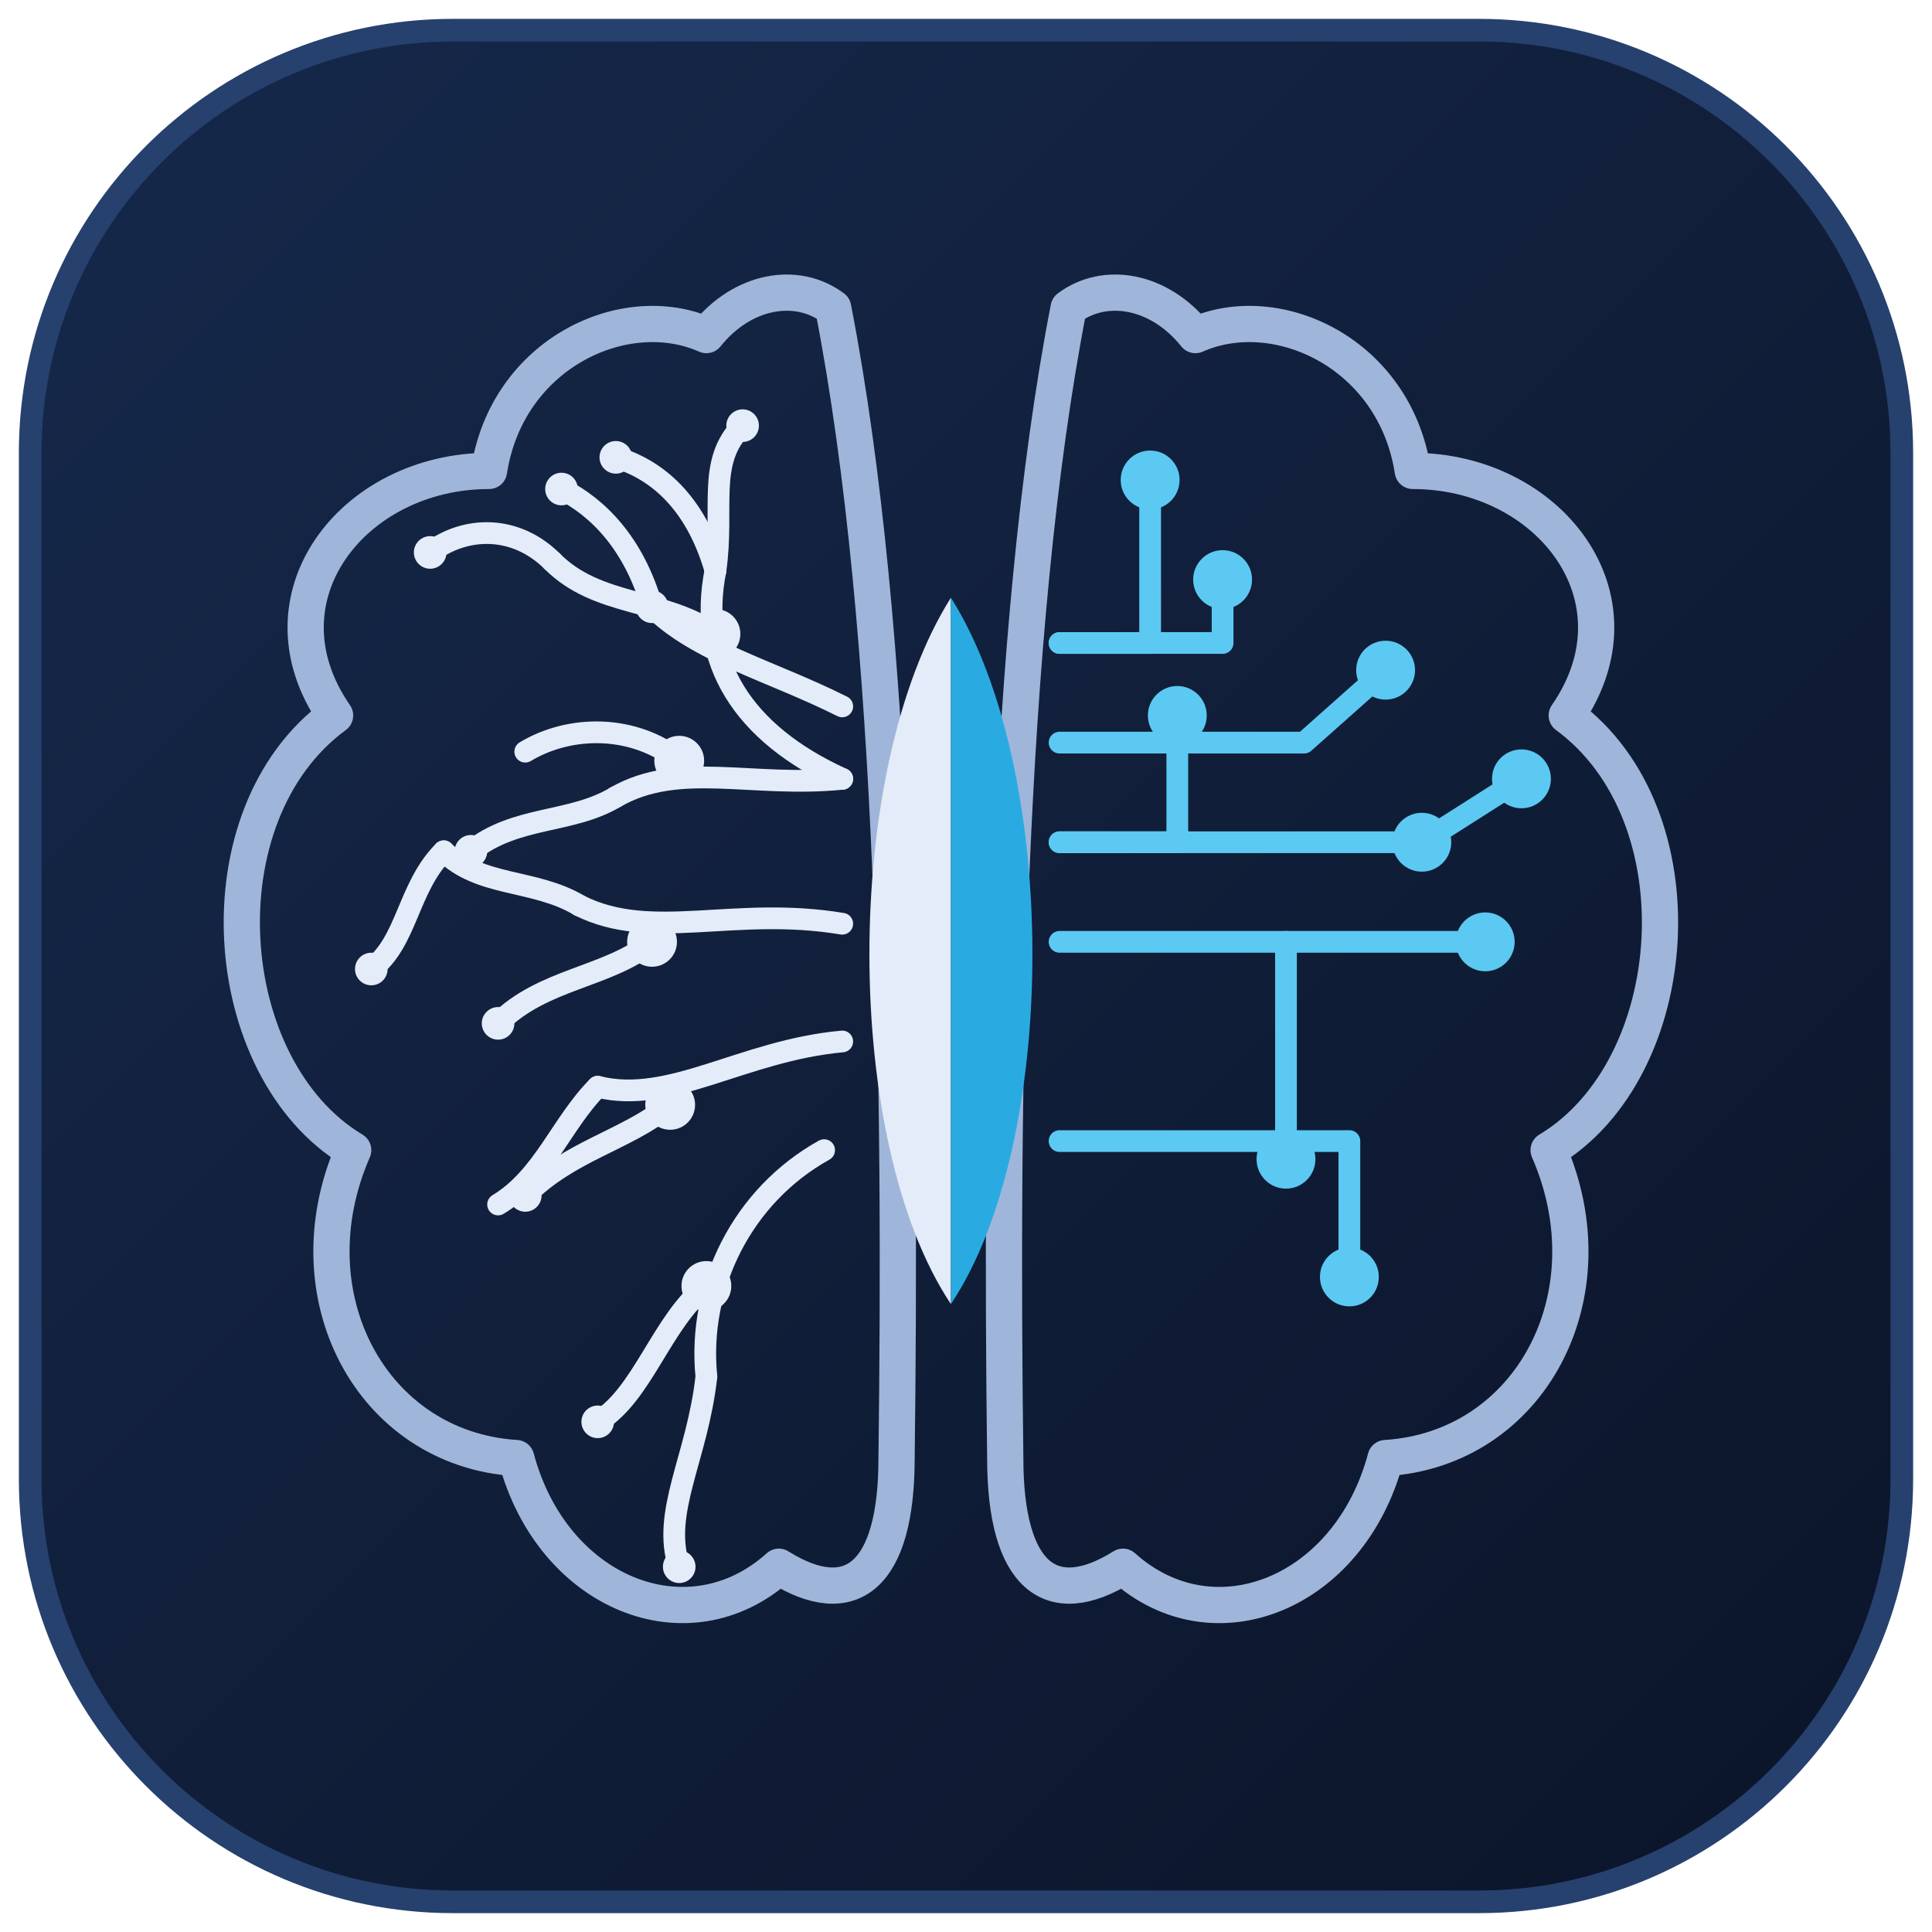
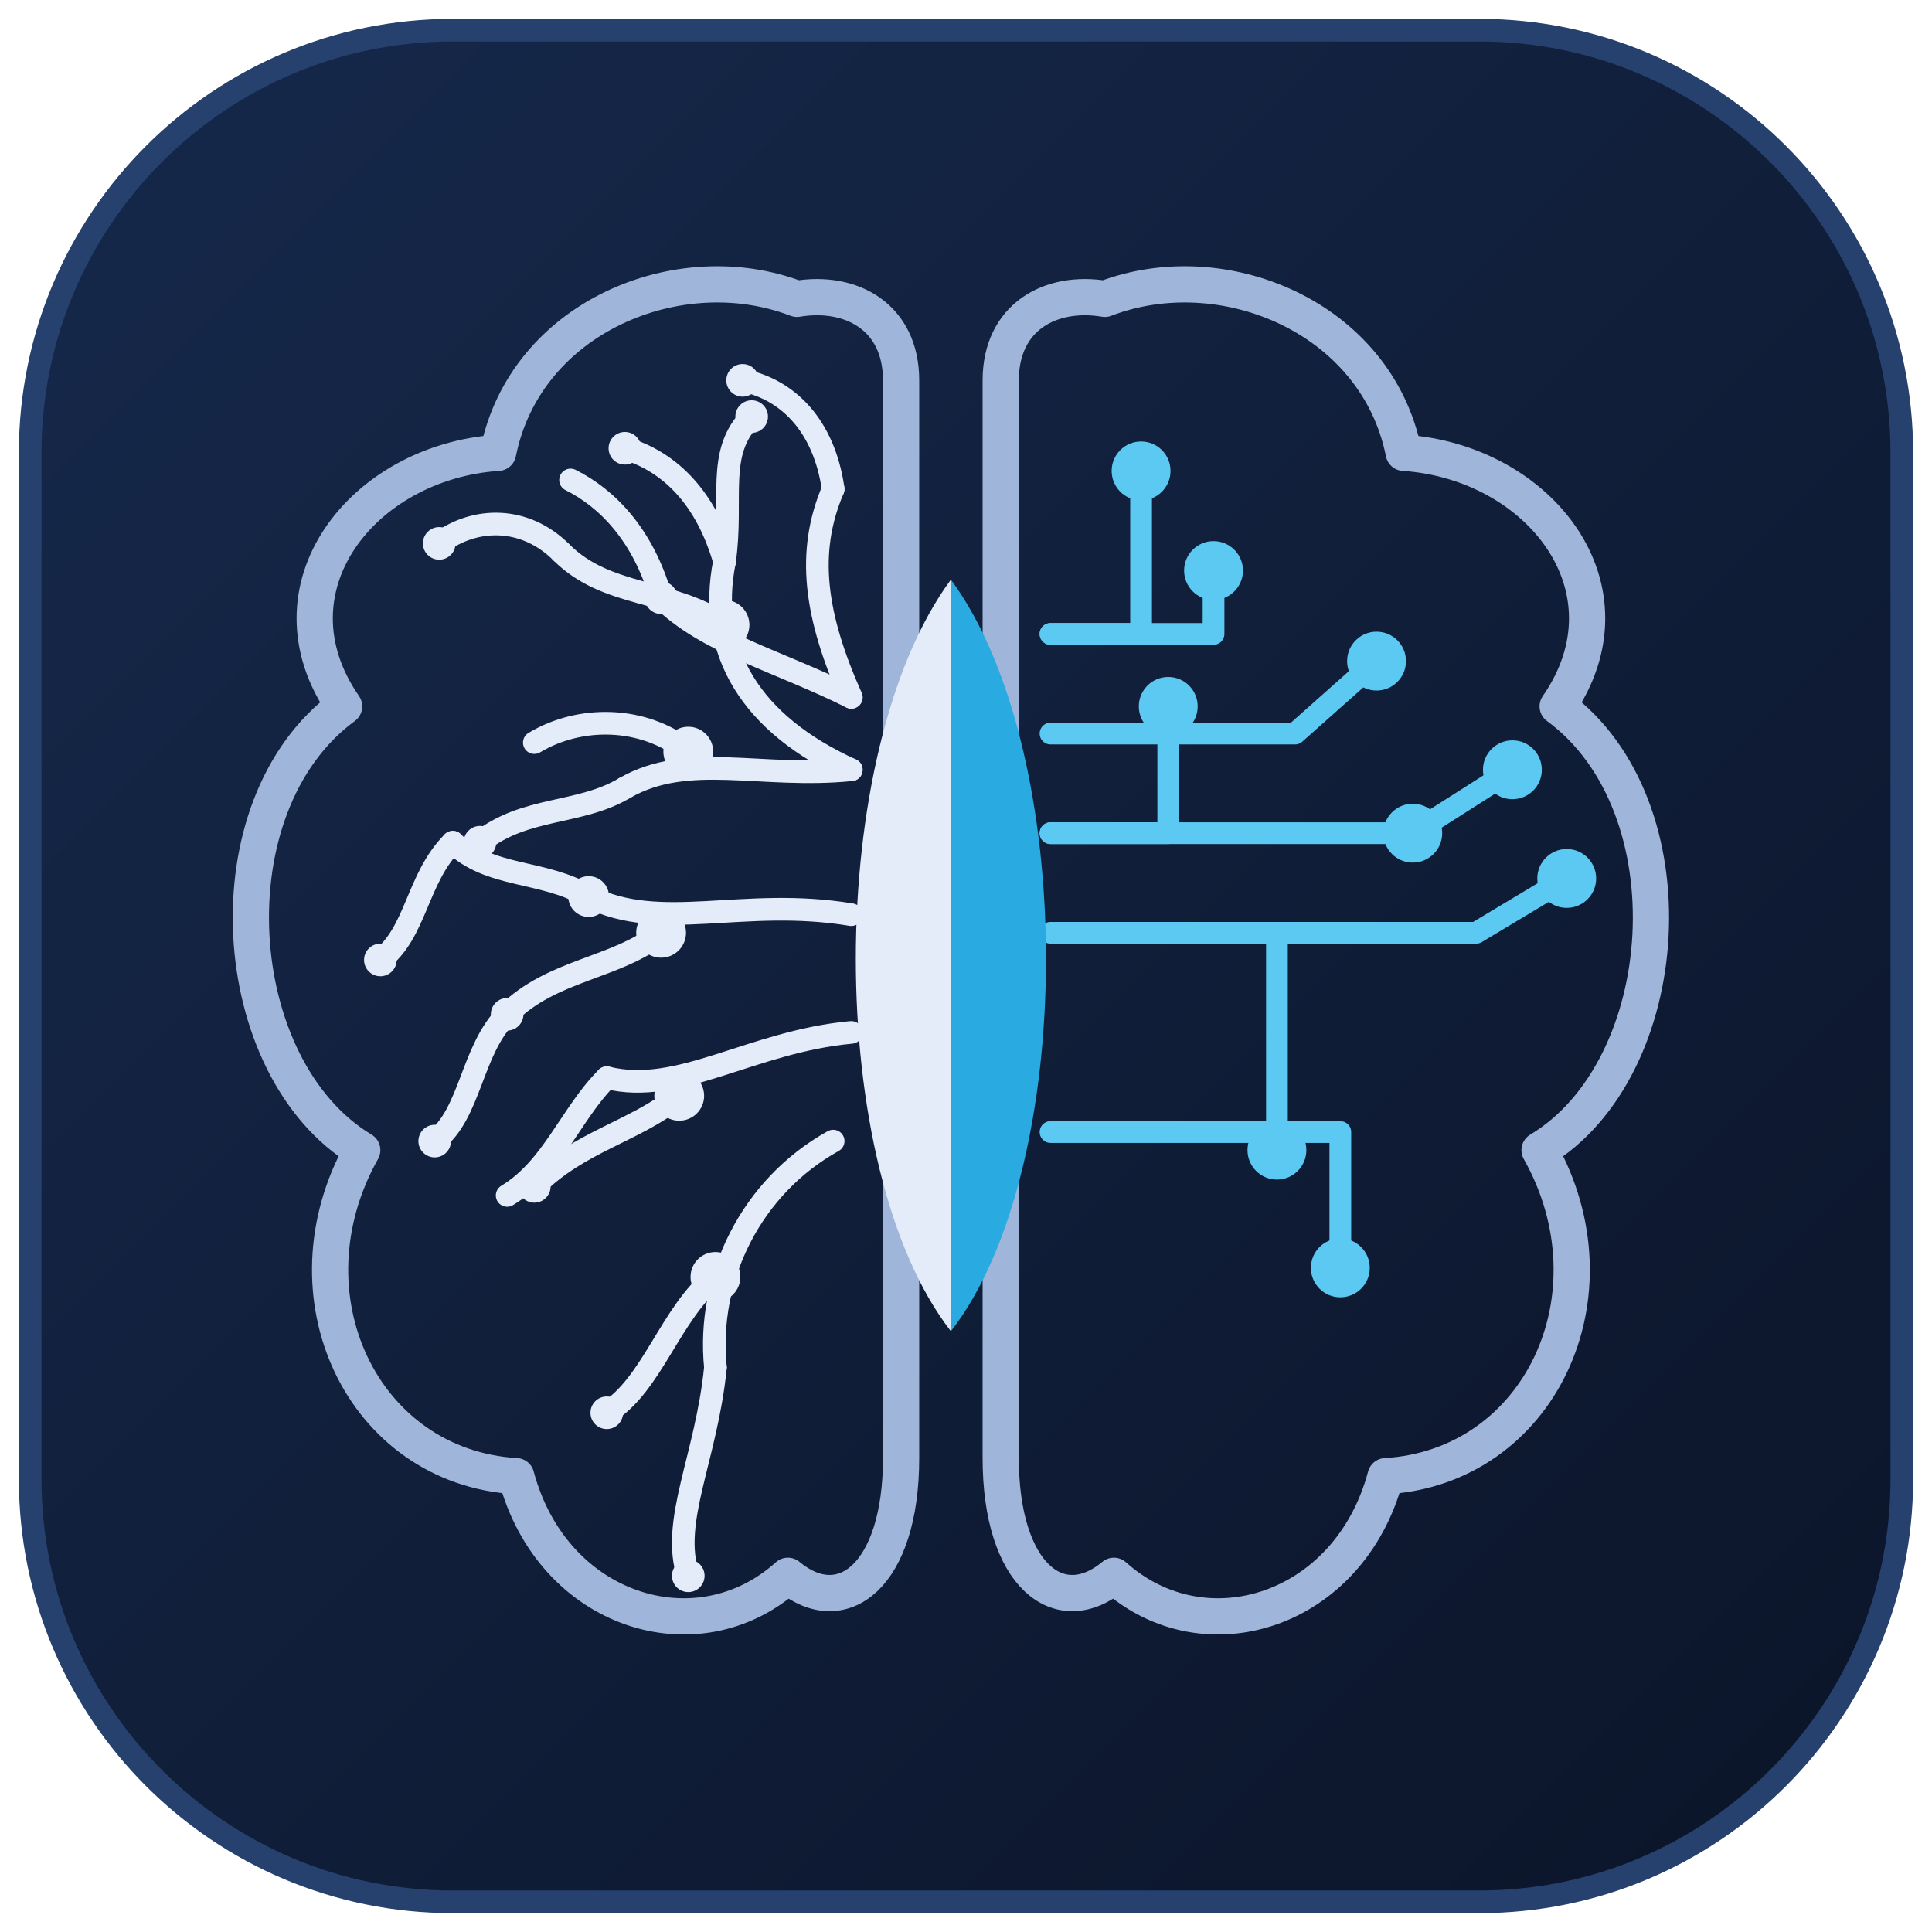
<svg xmlns="http://www.w3.org/2000/svg" width="128" height="128" viewBox="0 0 128 128" fill="none" role="img" aria-label="Thalamus logo">
  <defs>
    <linearGradient id="tile" x1="0" y1="0" x2="128" y2="128" gradientUnits="userSpaceOnUse">
      <stop stop-color="#16294C" />
      <stop offset="1" stop-color="#0B1428" />
    </linearGradient>
-     <path id="hemiL" d="M184 28 C176 22 164 24 156 34 C138 26 112 38 108 64 C78 64 56 92 74 118 C44 140 48 196 78 214 C64 246 82 280 114 282 C122 312 152 324 172 306 C188 316 198 308 198 282 C199 202 198 100 184 28 Z" />
+     <path id="hemiL" d="M199 44 C199 30 188 24 176 26 C150 16 116 30 110 60 C80 62 58 90 76 116 C46 138 50 196 80 214 C62 246 80 284 114 286 C122 316 154 326 174 308 C186 318 199 308 199 282 L199 44 Z" />
  </defs>
  <rect x="2" y="2" width="124" height="124" rx="28" fill="url(#tile)" stroke="#26416E" stroke-width="1.5" />
  <g transform="translate(0,12) scale(0.3)">
    <use href="#hemiL" stroke="#9FB6DA" stroke-width="8" fill="none" stroke-linejoin="round" />
    <use href="#hemiL" stroke="#9FB6DA" stroke-width="8" fill="none" stroke-linejoin="round" transform="translate(420,0) scale(-1,1)" />
-     <g stroke="#E3ECF8" fill="none" stroke-width="4.8" stroke-linecap="round" stroke-linejoin="round">
-       <path d="M186 132 C164 122 154 106 158 86" />
-       <path d="M158 100 C146 92 132 94 122 84" />
-       <path d="M158 86 C154 72 146 64 136 61" />
-       <path d="M186 132 C166 134 150 128 136 136" />
-       <path d="M150 128 C140 120 126 120 116 126" />
-       <path d="M136 136 C126 142 114 140 104 148" />
-       <path d="M122 84 C114 76 103 76 95 82" />
-       <path d="M186 116 C170 108 154 104 144 94" />
-       <path d="M158 86 C160 72 156 62 164 54" />
-       <path d="M144 94 C140 80 132 72 124 68" />
-       <path d="M186 164 C162 160 144 168 128 160" />
-       <path d="M144 168 C134 176 120 176 110 186" />
-       <path d="M128 160 C118 154 106 156 98 148" />
-       <path d="M98 148 C90 156 90 168 82 174" />
-       <path d="M186 190 C164 192 148 204 132 200" />
-       <path d="M148 204 C138 212 126 214 116 224" />
-       <path d="M132 200 C124 208 120 220 110 226" />
-       <path d="M182 214 C164 224 154 244 156 264" />
-       <path d="M156 244 C146 252 142 268 132 274" />
-       <path d="M156 264 C154 282 146 294 150 306" />
+     <g stroke="#E3ECF8" fill="none" stroke-width="5" stroke-linecap="round" stroke-linejoin="round">
+       <path d="M188 130 C166 120 156 104 160 84" />
+       <path d="M160 98 C148 90 134 92 124 82" />
+       <path d="M160 84 C156 70 148 62 138 59" />
+       <path d="M188 130 C168 132 152 126 138 134" />
+       <path d="M152 126 C142 118 128 118 118 124" />
+       <path d="M138 134 C128 140 116 138 106 146" />
+       <path d="M124 82 C116 74 105 74 97 80" />
+       <path d="M188 114 C172 106 156 102 146 92" />
+       <path d="M160 84 C162 70 158 60 166 52" />
+       <path d="M146 92 C142 78 134 70 126 66" />
+       <path d="M188 114 C180 96 178 82 184 68" />
+       <path d="M184 68 C182 54 174 46 164 44" />
+       <path d="M188 162 C164 158 146 166 130 158" />
+       <path d="M146 166 C136 174 122 174 112 184" />
+       <path d="M130 158 C120 152 108 154 100 146" />
+       <path d="M100 146 C92 154 92 166 84 172" />
+       <path d="M188 188 C166 190 150 202 134 198" />
+       <path d="M150 202 C140 210 128 212 118 222" />
+       <path d="M134 198 C126 206 122 218 112 224" />
+       <path d="M184 212 C166 222 156 242 158 262" />
+       <path d="M158 242 C148 250 144 266 134 272" />
+       <path d="M158 262 C156 282 148 296 152 308" />
+       <path d="M112 184 C104 192 104 206 96 212" />
    </g>
    <g fill="#E3ECF8">
-       <circle cx="158" cy="100" r="5.5" />
-       <circle cx="150" cy="128" r="5.5" />
-       <circle cx="144" cy="168" r="5.5" />
-       <circle cx="148" cy="204" r="5.5" />
-       <circle cx="156" cy="244" r="5.5" />
-       <circle cx="136" cy="61" r="3.6" />
-       <circle cx="95" cy="82" r="3.6" />
-       <circle cx="104" cy="148" r="3.6" />
-       <circle cx="144" cy="94" r="3.6" />
-       <circle cx="82" cy="174" r="3.6" />
-       <circle cx="110" cy="186" r="3.6" />
-       <circle cx="116" cy="224" r="3.6" />
-       <circle cx="132" cy="274" r="3.6" />
-       <circle cx="150" cy="306" r="3.6" />
-       <circle cx="164" cy="54" r="3.6" />
-       <circle cx="124" cy="68" r="3.6" />
+       <circle cx="160" cy="98" r="5.5" />
+       <circle cx="152" cy="126" r="5.5" />
+       <circle cx="146" cy="166" r="5.5" />
+       <circle cx="150" cy="202" r="5.5" />
+       <circle cx="158" cy="242" r="5.5" />
+       <circle cx="130" cy="158" r="4.5" />
+       <circle cx="138" cy="59" r="3.6" />
+       <circle cx="97" cy="80" r="3.6" />
+       <circle cx="106" cy="146" r="3.6" />
+       <circle cx="146" cy="92" r="3.6" />
+       <circle cx="84" cy="172" r="3.6" />
+       <circle cx="112" cy="184" r="3.6" />
+       <circle cx="118" cy="222" r="3.6" />
+       <circle cx="134" cy="272" r="3.6" />
+       <circle cx="152" cy="308" r="3.6" />
+       <circle cx="96" cy="212" r="3.6" />
+       <circle cx="166" cy="52" r="3.6" />
+       <circle cx="164" cy="44" r="3.6" />
    </g>
    <g stroke="#5CC9F2" fill="none" stroke-width="4.8" stroke-linecap="round" stroke-linejoin="round">
-       <path d="M234 102 H254 V66" />
-       <path d="M234 102 H270 V88" />
-       <path d="M234 124 H288 L306 108" />
-       <path d="M234 146 H260 V118" />
-       <path d="M234 146 H314" />
-       <path d="M234 168 H284 V216" />
-       <path d="M234 212 H298 V242" />
-       <path d="M284 168 H328" />
-       <path d="M314 146 L336 132" />
+       <path d="M232 100 H252 V64" />
+       <path d="M232 100 H268 V86" />
+       <path d="M232 122 H286 L304 106" />
+       <path d="M232 144 H258 V116" />
+       <path d="M232 144 H312" />
+       <path d="M232 166 H282 V214" />
+       <path d="M232 210 H296 V240" />
+       <path d="M282 166 H326 M326 166 L346 154" />
+       <path d="M312 144 L334 130" />
    </g>
    <g fill="#5CC9F2">
-       <circle cx="254" cy="66" r="6.5" />
-       <circle cx="270" cy="88" r="6.5" />
-       <circle cx="306" cy="108" r="6.5" />
-       <circle cx="260" cy="118" r="6.5" />
-       <circle cx="314" cy="146" r="6.5" />
-       <circle cx="336" cy="132" r="6.5" />
-       <circle cx="284" cy="216" r="6.5" />
-       <circle cx="298" cy="242" r="6.5" />
-       <circle cx="328" cy="168" r="6.5" />
+       <circle cx="252" cy="64" r="6.5" />
+       <circle cx="268" cy="86" r="6.5" />
+       <circle cx="304" cy="106" r="6.5" />
+       <circle cx="258" cy="116" r="6.5" />
+       <circle cx="334" cy="130" r="6.5" />
+       <circle cx="346" cy="154" r="6.5" />
+       <circle cx="282" cy="214" r="6.5" />
+       <circle cx="296" cy="240" r="6.5" />
+       <circle cx="312" cy="144" r="6.5" />
    </g>
-     <path d="M210 92 C186 130 186 212 210 248 Z" fill="#E3ECF8" />
-     <path d="M210 92 C234 130 234 212 210 248 Z" fill="#29ABE2" />
+     <path d="M210 88 C182 126 182 218 210 254 Z" fill="#E3ECF8" />
+     <path d="M210 88 C238 126 238 218 210 254 Z" fill="#29ABE2" />
  </g>
</svg>
